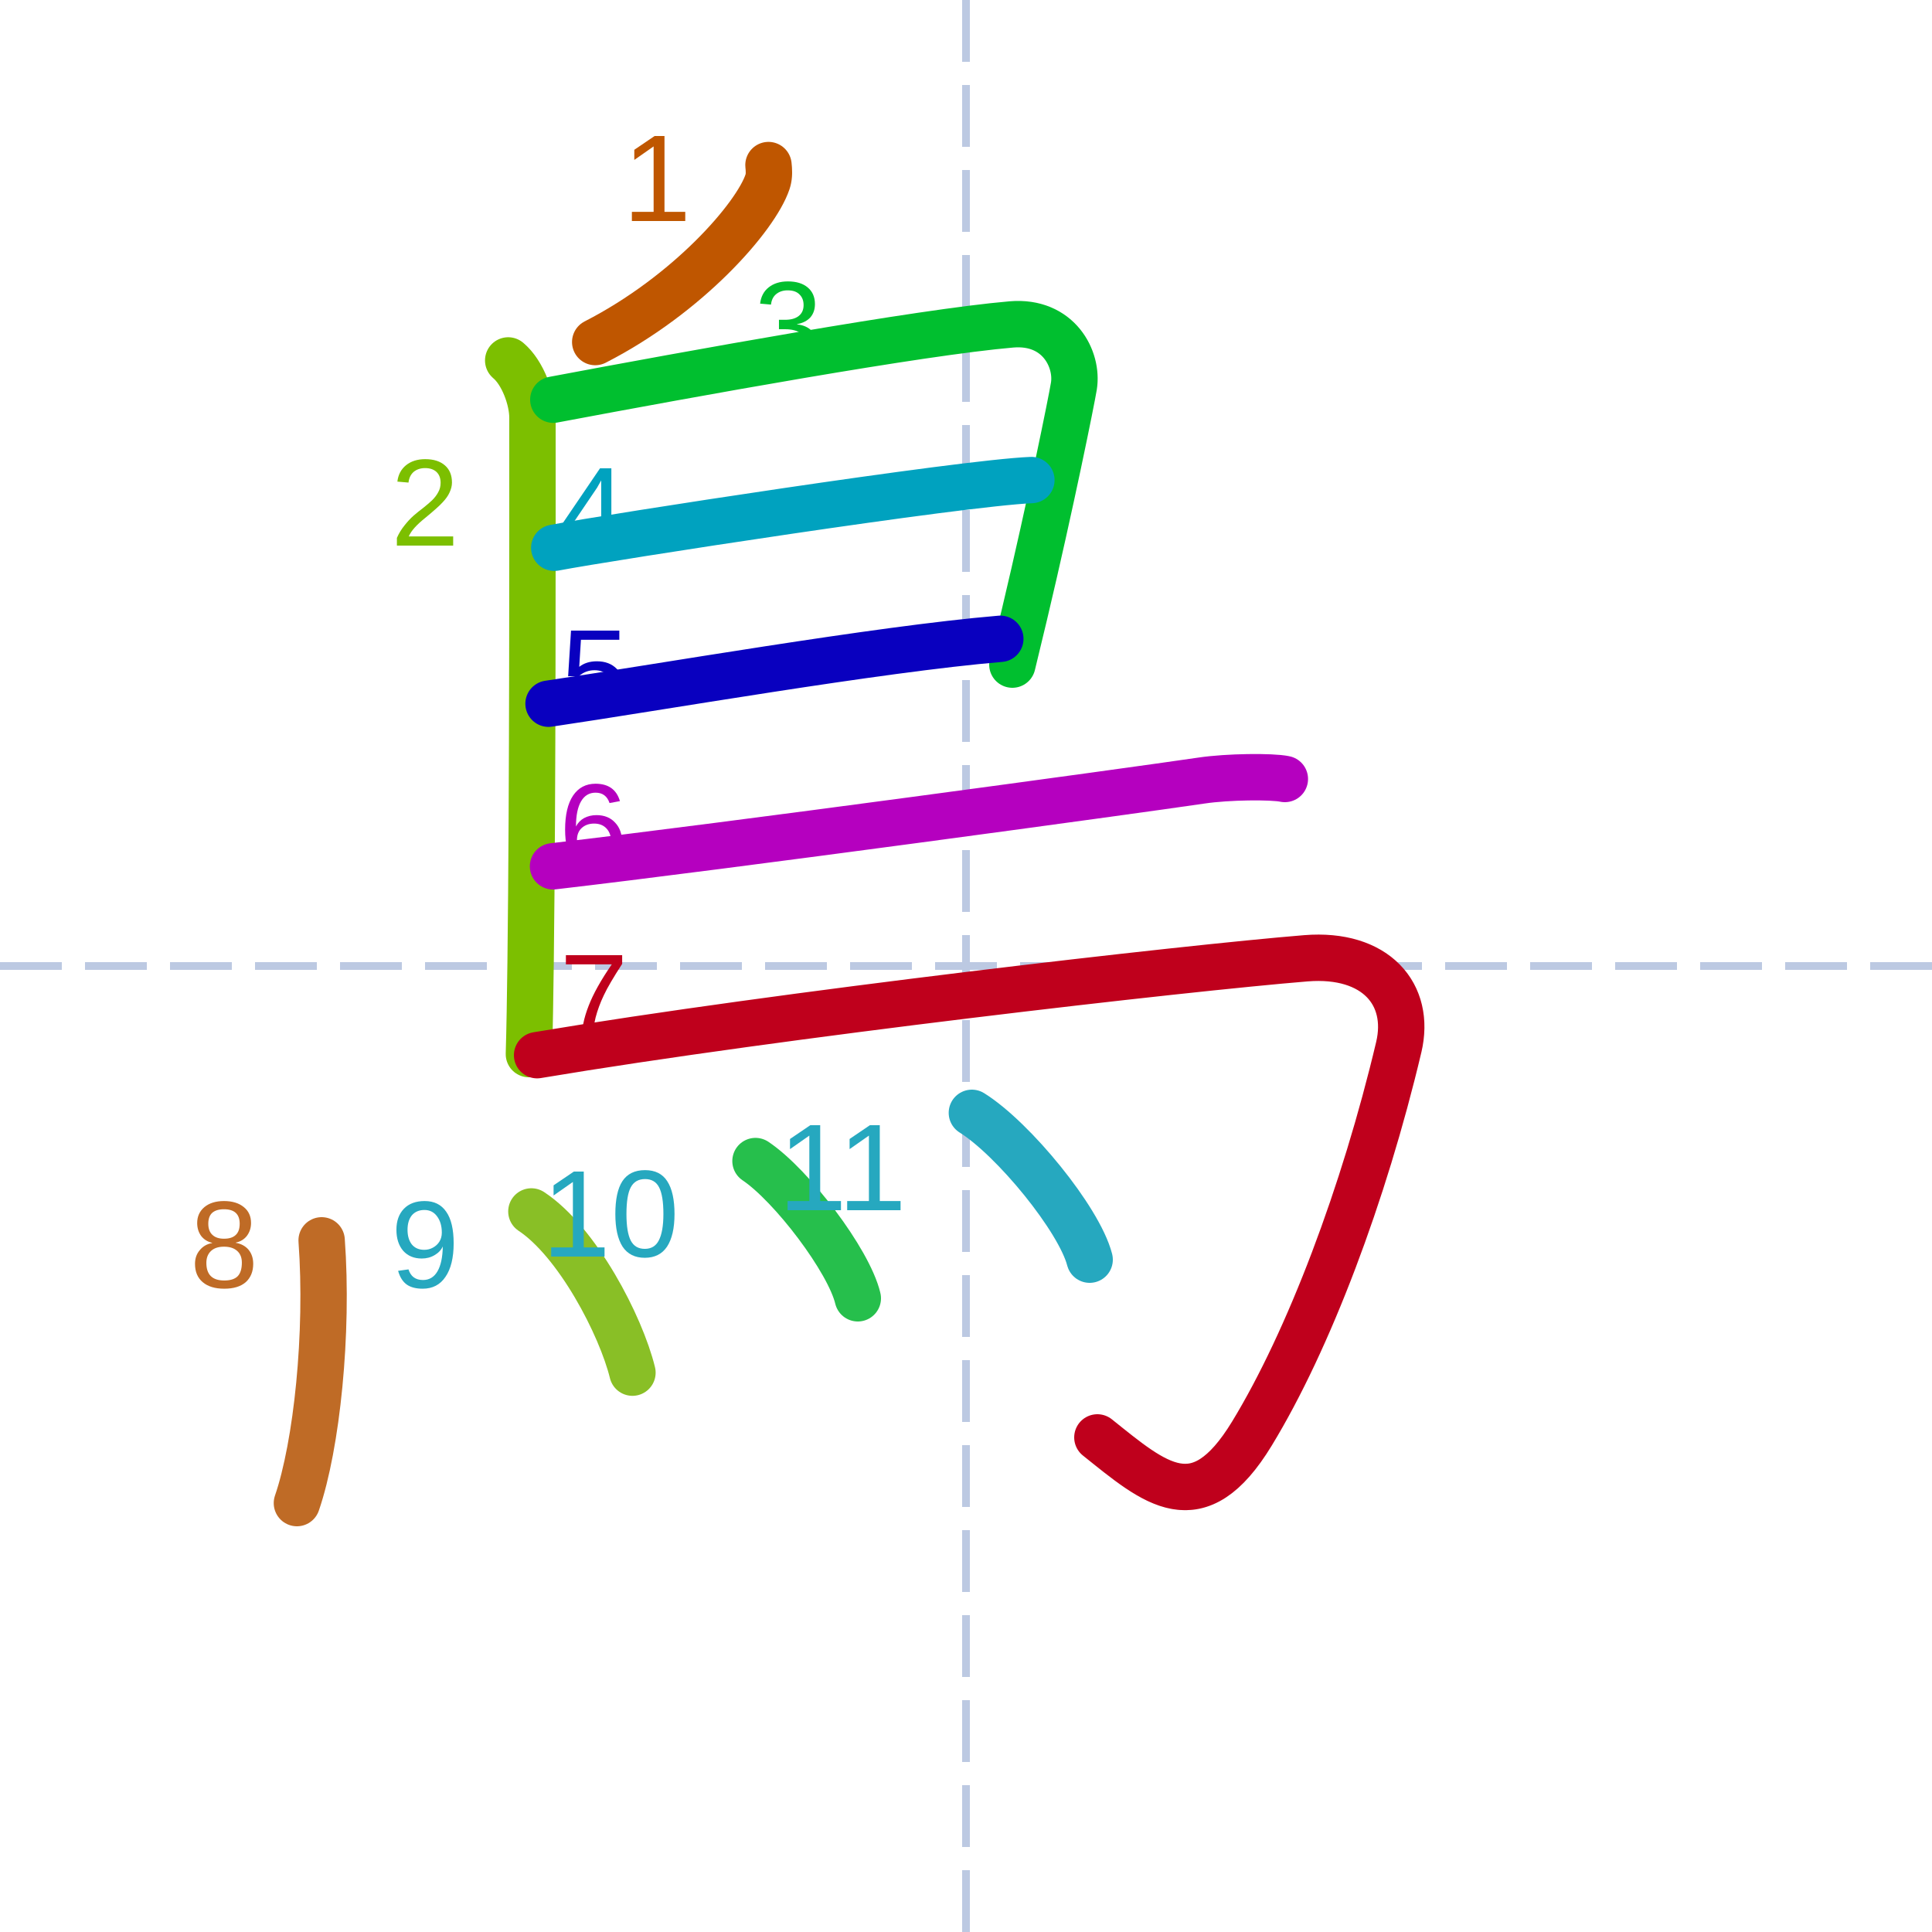
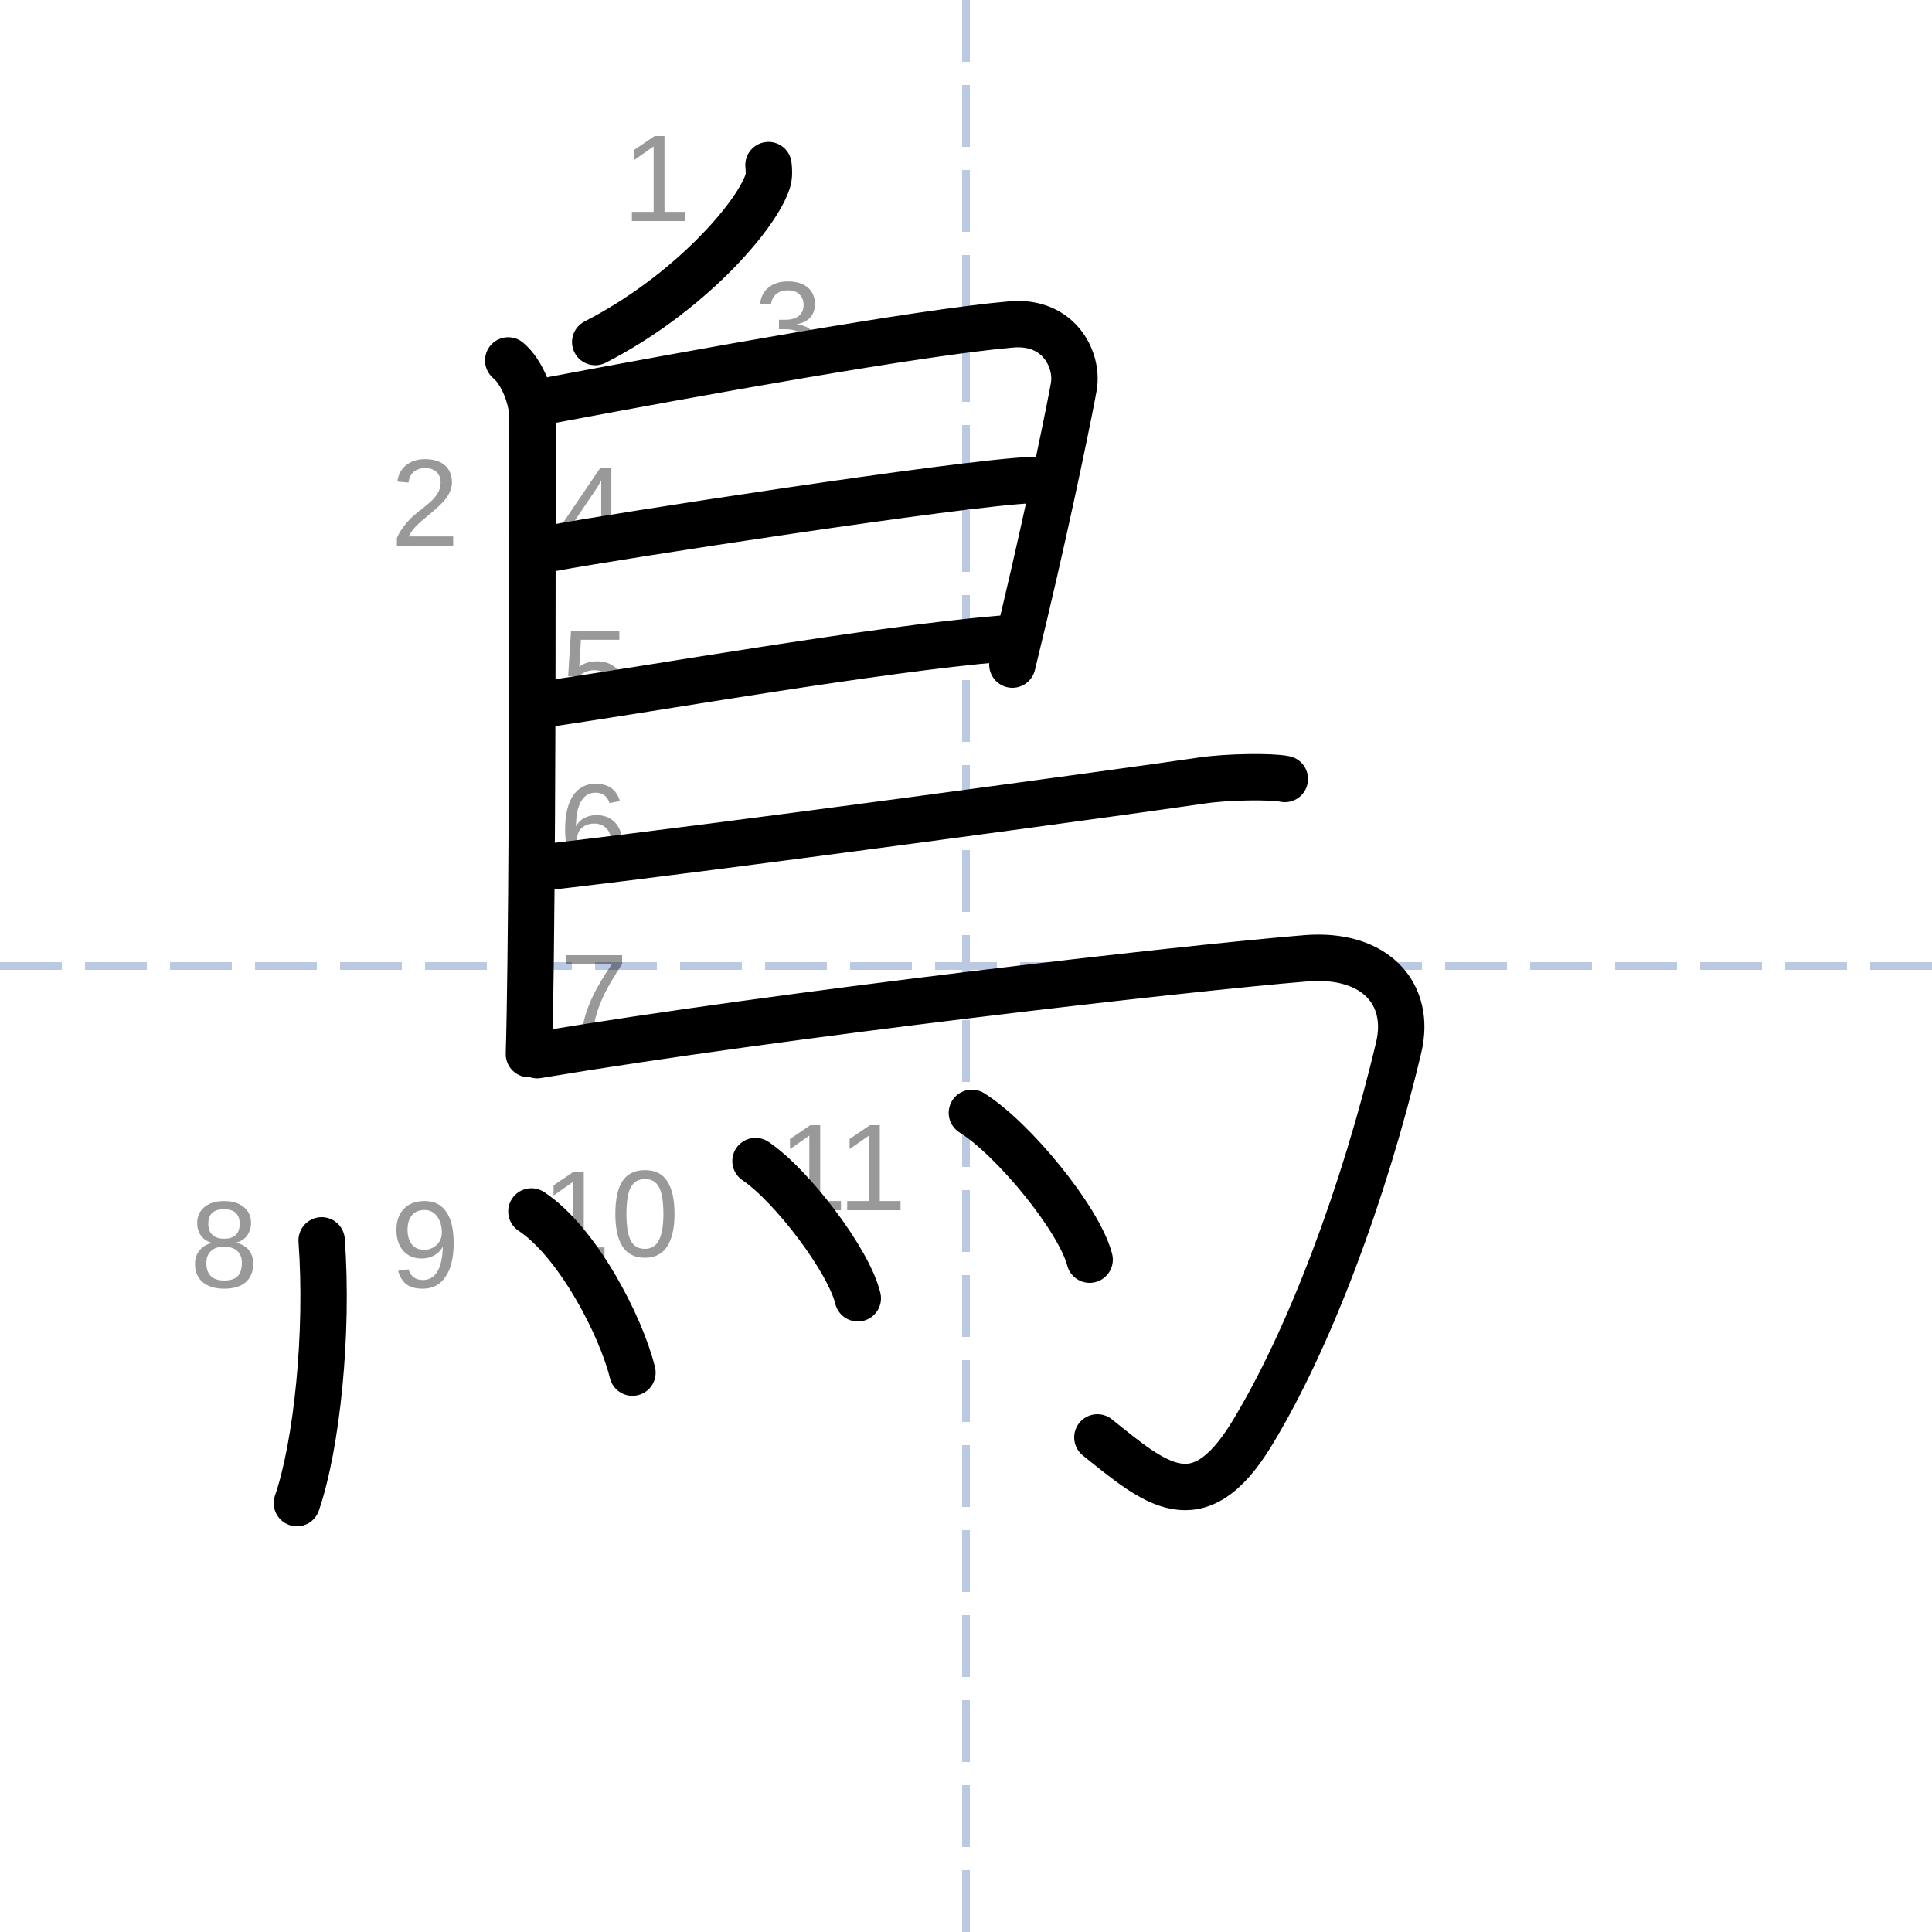
<svg xmlns="http://www.w3.org/2000/svg" height="250px" version="1.1" width="250px" style="overflow: hidden; position: relative; left: -0.75px; top: -0.2px;" viewBox="0 0 125 125" preserveAspectRatio="xMinYMin" class="dmak-svg">
  <defs style="-webkit-tap-highlight-color: rgba(0, 0, 0, 0);" />
  <path fill="none" stroke="#bcc9e2" d="M62.5,0L62.5,125" stroke-width="0.5" stroke-dasharray="4,1.5" style="-webkit-tap-highlight-color: rgba(0, 0, 0, 0);" />
  <path fill="none" stroke="#bcc9e2" d="M0,62.5L125,62.5" stroke-width="0.5" stroke-dasharray="4,1.5" style="-webkit-tap-highlight-color: rgba(0, 0, 0, 0);" />
-   <path fill="none" stroke="#bf5600" d="M49.72,10.68C49.75,10.95,49.79,11.38,49.66,11.76C48.9,14.04,44.51,19.06,38.51,22.13" stroke-width="3" stroke-linecap="round" stroke-linejoin="round" style="-webkit-tap-highlight-color: rgba(0, 0, 0, 0); stroke-linecap: round; stroke-linejoin: round; transition: stroke 400ms; stroke-dasharray: 16.568, 16.568; stroke-dashoffset: 0;">
+   <path fill="none" stroke="#000000" d="M49.72,10.68C49.75,10.95,49.79,11.38,49.66,11.76C48.9,14.04,44.51,19.06,38.51,22.13" stroke-width="3" stroke-linecap="round" stroke-linejoin="round" style="-webkit-tap-highlight-color: rgba(0, 0, 0, 0); stroke-linecap: round; stroke-linejoin: round; transition: stroke 400ms; stroke-dasharray: 16.568, 16.568; stroke-dashoffset: 0;">
    </path>
-   <text x="42.50" y="11.50" text-anchor="middle" font-family="&quot;Arial&quot;" font-size="8px" stroke="none" fill="#bf5600" style="-webkit-tap-highlight-color: rgba(0, 0, 0, 0); text-anchor: middle; font-family: Arial; font-size: 8px;">
+   <text x="42.50" y="11.50" text-anchor="middle" font-family="&quot;Arial&quot;" font-size="8px" stroke="none" fill="rgba(0,0,0,0.4)" style="-webkit-tap-highlight-color: rgba(0, 0, 0, 0); text-anchor: middle; font-family: Arial; font-size: 8px;">
    <tspan dy="2.8" style="-webkit-tap-highlight-color: rgba(0, 0, 0, 0);">1</tspan>
  </text>
-   <path fill="none" stroke="#7cbf00" d="M32.88,23.32C33.84,24.12,34.45,25.87,34.45,27.01C34.45,33.87,34.47,51.02,34.33,62.25C34.3,64.52,34.27,66.55,34.22,68.2" stroke-width="3" stroke-linecap="round" stroke-linejoin="round" style="-webkit-tap-highlight-color: rgba(0, 0, 0, 0); stroke-linecap: round; stroke-linejoin: round; transition: stroke 400ms; stroke-dasharray: 45.305, 45.305; stroke-dashoffset: 0;">
+   <path fill="none" stroke="#000000" d="M32.88,23.32C33.84,24.12,34.45,25.87,34.45,27.01C34.45,33.87,34.47,51.02,34.33,62.25C34.3,64.52,34.27,66.55,34.22,68.2" stroke-width="3" stroke-linecap="round" stroke-linejoin="round" style="-webkit-tap-highlight-color: rgba(0, 0, 0, 0); stroke-linecap: round; stroke-linejoin: round; transition: stroke 400ms; stroke-dasharray: 45.305, 45.305; stroke-dashoffset: 0;">
    </path>
-   <text x="27.50" y="32.50" text-anchor="middle" font-family="&quot;Arial&quot;" font-size="8px" stroke="none" fill="#7cbf00" style="-webkit-tap-highlight-color: rgba(0, 0, 0, 0); text-anchor: middle; font-family: Arial; font-size: 8px;">
+   <text x="27.50" y="32.50" text-anchor="middle" font-family="&quot;Arial&quot;" font-size="8px" stroke="none" fill="rgba(0,0,0,0.4)" style="-webkit-tap-highlight-color: rgba(0, 0, 0, 0); text-anchor: middle; font-family: Arial; font-size: 8px;">
    <tspan dy="2.8" style="-webkit-tap-highlight-color: rgba(0, 0, 0, 0);">2</tspan>
  </text>
-   <path fill="none" stroke="#00bf2f" d="M35.8,25.86C45,24.13,59.5,21.5,65.44,20.99C68.5,20.73,69.76,23.25,69.48,24.98C69.33,25.9,67.99,32.56,66.28,39.76C66.02,40.85,65.76,41.94,65.5,43" stroke-width="3" stroke-linecap="round" stroke-linejoin="round" style="-webkit-tap-highlight-color: rgba(0, 0, 0, 0); stroke-linecap: round; stroke-linejoin: round; transition: stroke 400ms; stroke-dasharray: 55.082, 55.082; stroke-dashoffset: 0;">
+   <path fill="none" stroke="#000000" d="M35.8,25.86C45,24.13,59.5,21.5,65.44,20.99C68.5,20.73,69.76,23.25,69.48,24.98C69.33,25.9,67.99,32.56,66.28,39.76C66.02,40.85,65.76,41.94,65.5,43" stroke-width="3" stroke-linecap="round" stroke-linejoin="round" style="-webkit-tap-highlight-color: rgba(0, 0, 0, 0); stroke-linecap: round; stroke-linejoin: round; transition: stroke 400ms; stroke-dasharray: 55.082, 55.082; stroke-dashoffset: 0;">
    </path>
-   <text x="51.00" y="21.00" text-anchor="middle" font-family="&quot;Arial&quot;" font-size="8px" stroke="none" fill="#00bf2f" style="-webkit-tap-highlight-color: rgba(0, 0, 0, 0); text-anchor: middle; font-family: Arial; font-size: 8px;">
+   <text x="51.00" y="21.00" text-anchor="middle" font-family="&quot;Arial&quot;" font-size="8px" stroke="none" fill="rgba(0,0,0,0.4)" style="-webkit-tap-highlight-color: rgba(0, 0, 0, 0); text-anchor: middle; font-family: Arial; font-size: 8px;">
    <tspan dy="2.8" style="-webkit-tap-highlight-color: rgba(0, 0, 0, 0);">3</tspan>
  </text>
-   <path fill="none" stroke="#00a2bf" d="M35.86,35.44C39.5,34.75,62.13,31.25,66.73,31.06" stroke-width="3" stroke-linecap="round" stroke-linejoin="round" style="-webkit-tap-highlight-color: rgba(0, 0, 0, 0); stroke-linecap: round; stroke-linejoin: round; transition: stroke 400ms; stroke-dasharray: 31.187, 31.187; stroke-dashoffset: 0;">
+   <path fill="none" stroke="#000000" d="M35.86,35.44C39.5,34.75,62.13,31.25,66.73,31.06" stroke-width="3" stroke-linecap="round" stroke-linejoin="round" style="-webkit-tap-highlight-color: rgba(0, 0, 0, 0); stroke-linecap: round; stroke-linejoin: round; transition: stroke 400ms; stroke-dasharray: 31.187, 31.187; stroke-dashoffset: 0;">
    </path>
-   <text x="38.34" y="33.00" text-anchor="middle" font-family="&quot;Arial&quot;" font-size="8px" stroke="none" fill="#00a2bf" style="-webkit-tap-highlight-color: rgba(0, 0, 0, 0); text-anchor: middle; font-family: Arial; font-size: 8px;">
+   <text x="38.34" y="33.00" text-anchor="middle" font-family="&quot;Arial&quot;" font-size="8px" stroke="none" fill="rgba(0,0,0,0.4)" style="-webkit-tap-highlight-color: rgba(0, 0, 0, 0); text-anchor: middle; font-family: Arial; font-size: 8px;">
    <tspan dy="2.8" style="-webkit-tap-highlight-color: rgba(0, 0, 0, 0);">4</tspan>
  </text>
-   <path fill="none" stroke="#0900bf" d="M35.49,45.53C42.5,44.5,56.75,42,64.72,41.33" stroke-width="3" stroke-linecap="round" stroke-linejoin="round" style="-webkit-tap-highlight-color: rgba(0, 0, 0, 0); stroke-linecap: round; stroke-linejoin: round; transition: stroke 400ms; stroke-dasharray: 29.535, 29.535; stroke-dashoffset: 0;">
+   <path fill="none" stroke="#000000" d="M35.49,45.53C42.5,44.5,56.75,42,64.72,41.33" stroke-width="3" stroke-linecap="round" stroke-linejoin="round" style="-webkit-tap-highlight-color: rgba(0, 0, 0, 0); stroke-linecap: round; stroke-linejoin: round; transition: stroke 400ms; stroke-dasharray: 29.535, 29.535; stroke-dashoffset: 0;">
    </path>
-   <text x="38.50" y="43.50" text-anchor="middle" font-family="&quot;Arial&quot;" font-size="8px" stroke="none" fill="#0900bf" style="-webkit-tap-highlight-color: rgba(0, 0, 0, 0); text-anchor: middle; font-family: Arial; font-size: 8px;">
+   <text x="38.50" y="43.50" text-anchor="middle" font-family="&quot;Arial&quot;" font-size="8px" stroke="none" fill="rgba(0,0,0,0.4)" style="-webkit-tap-highlight-color: rgba(0, 0, 0, 0); text-anchor: middle; font-family: Arial; font-size: 8px;">
    <tspan dy="2.8" style="-webkit-tap-highlight-color: rgba(0, 0, 0, 0);">5</tspan>
  </text>
-   <path fill="none" stroke="#b500bf" d="M35.78,56.05C47,54.75,72.93,51.21,77.75,50.5C79.43,50.25,82.28,50.22,83.13,50.4" stroke-width="3" stroke-linecap="round" stroke-linejoin="round" style="-webkit-tap-highlight-color: rgba(0, 0, 0, 0); stroke-linecap: round; stroke-linejoin: round; transition: stroke 400ms; stroke-dasharray: 47.731, 47.731; stroke-dashoffset: 0;">
+   <path fill="none" stroke="#000000" d="M35.78,56.05C47,54.75,72.93,51.21,77.75,50.5C79.43,50.25,82.28,50.22,83.13,50.4" stroke-width="3" stroke-linecap="round" stroke-linejoin="round" style="-webkit-tap-highlight-color: rgba(0, 0, 0, 0); stroke-linecap: round; stroke-linejoin: round; transition: stroke 400ms; stroke-dasharray: 47.731, 47.731; stroke-dashoffset: 0;">
    </path>
-   <text x="38.38" y="53.50" text-anchor="middle" font-family="&quot;Arial&quot;" font-size="8px" stroke="none" fill="#b500bf" style="-webkit-tap-highlight-color: rgba(0, 0, 0, 0); text-anchor: middle; font-family: Arial; font-size: 8px;">
+   <text x="38.38" y="53.50" text-anchor="middle" font-family="&quot;Arial&quot;" font-size="8px" stroke="none" fill="rgba(0,0,0,0.4)" style="-webkit-tap-highlight-color: rgba(0, 0, 0, 0); text-anchor: middle; font-family: Arial; font-size: 8px;">
    <tspan dy="2.8" style="-webkit-tap-highlight-color: rgba(0, 0, 0, 0);">6</tspan>
  </text>
-   <path fill="none" stroke="#bf001c" d="M34.75,68.27C50.5,65.63,76.75,62.63,84.5,62C89.01,61.64,91.31,64.33,90.5,67.75C88.25,77.25,84.68,86.71,81,92.75C77.5,98.5,74.75,96,71,93" stroke-width="3" stroke-linecap="round" stroke-linejoin="round" style="-webkit-tap-highlight-color: rgba(0, 0, 0, 0); stroke-linecap: round; stroke-linejoin: round; transition: stroke 400ms; stroke-dasharray: 99.394, 99.394; stroke-dashoffset: 0;">
+   <path fill="none" stroke="#000000" d="M34.75,68.27C50.5,65.63,76.75,62.63,84.5,62C89.01,61.64,91.31,64.33,90.5,67.75C88.25,77.25,84.68,86.71,81,92.75C77.5,98.5,74.75,96,71,93" stroke-width="3" stroke-linecap="round" stroke-linejoin="round" style="-webkit-tap-highlight-color: rgba(0, 0, 0, 0); stroke-linecap: round; stroke-linejoin: round; transition: stroke 400ms; stroke-dasharray: 99.394, 99.394; stroke-dashoffset: 0;">
    </path>
-   <text x="38.43" y="64.50" text-anchor="middle" font-family="&quot;Arial&quot;" font-size="8px" stroke="none" fill="#bf001c" style="-webkit-tap-highlight-color: rgba(0, 0, 0, 0); text-anchor: middle; font-family: Arial; font-size: 8px;">
+   <text x="38.43" y="64.50" text-anchor="middle" font-family="&quot;Arial&quot;" font-size="8px" stroke="none" fill="rgba(0,0,0,0.4)" style="-webkit-tap-highlight-color: rgba(0, 0, 0, 0); text-anchor: middle; font-family: Arial; font-size: 8px;">
    <tspan dy="2.8" style="-webkit-tap-highlight-color: rgba(0, 0, 0, 0);">7</tspan>
  </text>
-   <path fill="none" stroke="#bf6b26" d="M20.81,80.25C21.25,86.25,20.5,93.5,19.21,97.25" stroke-width="3" stroke-linecap="round" stroke-linejoin="round" style="-webkit-tap-highlight-color: rgba(0, 0, 0, 0); stroke-linecap: round; stroke-linejoin: round; transition: stroke 400ms; stroke-dasharray: 17.164, 17.164; stroke-dashoffset: 0;">
+   <path fill="none" stroke="#000000" d="M20.81,80.25C21.25,86.25,20.5,93.5,19.21,97.25" stroke-width="3" stroke-linecap="round" stroke-linejoin="round" style="-webkit-tap-highlight-color: rgba(0, 0, 0, 0); stroke-linecap: round; stroke-linejoin: round; transition: stroke 400ms; stroke-dasharray: 17.164, 17.164; stroke-dashoffset: 0;">
    </path>
-   <text x="14.50" y="80.50" text-anchor="middle" font-family="&quot;Arial&quot;" font-size="8px" stroke="none" fill="#bf6b26" style="-webkit-tap-highlight-color: rgba(0, 0, 0, 0); text-anchor: middle; font-family: Arial; font-size: 8px;">
+   <text x="14.50" y="80.50" text-anchor="middle" font-family="&quot;Arial&quot;" font-size="8px" stroke="none" fill="rgba(0,0,0,0.4)" style="-webkit-tap-highlight-color: rgba(0, 0, 0, 0); text-anchor: middle; font-family: Arial; font-size: 8px;">
    <tspan dy="2.8" style="-webkit-tap-highlight-color: rgba(0, 0, 0, 0);">8</tspan>
  </text>
-   <path fill="none" stroke="#89bf26" d="M34.38,78.38C37.35,80.34,40.17,85.75,40.92,88.81" stroke-width="3" stroke-linecap="round" stroke-linejoin="round" style="-webkit-tap-highlight-color: rgba(0, 0, 0, 0); stroke-linecap: round; stroke-linejoin: round; transition: stroke 400ms; stroke-dasharray: 12.517, 12.517; stroke-dashoffset: 0;">
+   <path fill="none" stroke="#000000" d="M34.38,78.38C37.35,80.34,40.17,85.75,40.92,88.81" stroke-width="3" stroke-linecap="round" stroke-linejoin="round" style="-webkit-tap-highlight-color: rgba(0, 0, 0, 0); stroke-linecap: round; stroke-linejoin: round; transition: stroke 400ms; stroke-dasharray: 12.517, 12.517; stroke-dashoffset: 0;">
    </path>
-   <path fill="none" stroke="#26bf4c" d="M48.88,75.12C51.22,76.69,54.92,81.56,55.5,84" stroke-width="3" stroke-linecap="round" stroke-linejoin="round" style="-webkit-tap-highlight-color: rgba(0, 0, 0, 0); stroke-linecap: round; stroke-linejoin: round; transition: stroke 400ms; stroke-dasharray: 11.223, 11.223; stroke-dashoffset: 0;">
+   <path fill="none" stroke="#000000" d="M48.88,75.12C51.22,76.69,54.92,81.56,55.5,84" stroke-width="3" stroke-linecap="round" stroke-linejoin="round" style="-webkit-tap-highlight-color: rgba(0, 0, 0, 0); stroke-linecap: round; stroke-linejoin: round; transition: stroke 400ms; stroke-dasharray: 11.223, 11.223; stroke-dashoffset: 0;">
    </path>
-   <path fill="none" stroke="#26a8bf" d="M62.88,72C65.57,73.68,69.83,78.89,70.5,81.5" stroke-width="3" stroke-linecap="round" stroke-linejoin="round" style="-webkit-tap-highlight-color: rgba(0, 0, 0, 0); stroke-linecap: round; stroke-linejoin: round; transition: stroke 400ms; stroke-dasharray: 12.345, 12.345; stroke-dashoffset: 0;">
+   <path fill="none" stroke="#000000" d="M62.88,72C65.57,73.68,69.83,78.89,70.5,81.5" stroke-width="3" stroke-linecap="round" stroke-linejoin="round" style="-webkit-tap-highlight-color: rgba(0, 0, 0, 0); stroke-linecap: round; stroke-linejoin: round; transition: stroke 400ms; stroke-dasharray: 12.345, 12.345; stroke-dashoffset: 0;">
    </path>
-   <text x="39.50" y="78.50" text-anchor="middle" font-family="&quot;Arial&quot;" font-size="8px" stroke="none" fill="#26a8bf" style="-webkit-tap-highlight-color: rgba(0, 0, 0, 0); text-anchor: middle; font-family: Arial; font-size: 8px;">
+   <text x="39.50" y="78.50" text-anchor="middle" font-family="&quot;Arial&quot;" font-size="8px" stroke="none" fill="rgba(0,0,0,0.4)" style="-webkit-tap-highlight-color: rgba(0, 0, 0, 0); text-anchor: middle; font-family: Arial; font-size: 8px;">
    <tspan dy="2.8" style="-webkit-tap-highlight-color: rgba(0, 0, 0, 0);">10</tspan>
  </text>
-   <text x="27.50" y="80.50" text-anchor="middle" font-family="&quot;Arial&quot;" font-size="8px" stroke="none" fill="#26a8bf" style="-webkit-tap-highlight-color: rgba(0, 0, 0, 0); text-anchor: middle; font-family: Arial; font-size: 8px;">
+   <text x="27.50" y="80.50" text-anchor="middle" font-family="&quot;Arial&quot;" font-size="8px" stroke="none" fill="rgba(0,0,0,0.4)" style="-webkit-tap-highlight-color: rgba(0, 0, 0, 0); text-anchor: middle; font-family: Arial; font-size: 8px;">
    <tspan dy="2.8" style="-webkit-tap-highlight-color: rgba(0, 0, 0, 0);">9</tspan>
  </text>
-   <text x="54.50" y="75.50" text-anchor="middle" font-family="&quot;Arial&quot;" font-size="8px" stroke="none" fill="#26a8bf" style="-webkit-tap-highlight-color: rgba(0, 0, 0, 0); text-anchor: middle; font-family: Arial; font-size: 8px;">
+   <text x="54.50" y="75.50" text-anchor="middle" font-family="&quot;Arial&quot;" font-size="8px" stroke="none" fill="rgba(0,0,0,0.4)" style="-webkit-tap-highlight-color: rgba(0, 0, 0, 0); text-anchor: middle; font-family: Arial; font-size: 8px;">
    <tspan dy="2.8" style="-webkit-tap-highlight-color: rgba(0, 0, 0, 0);">11</tspan>
  </text>
</svg>
